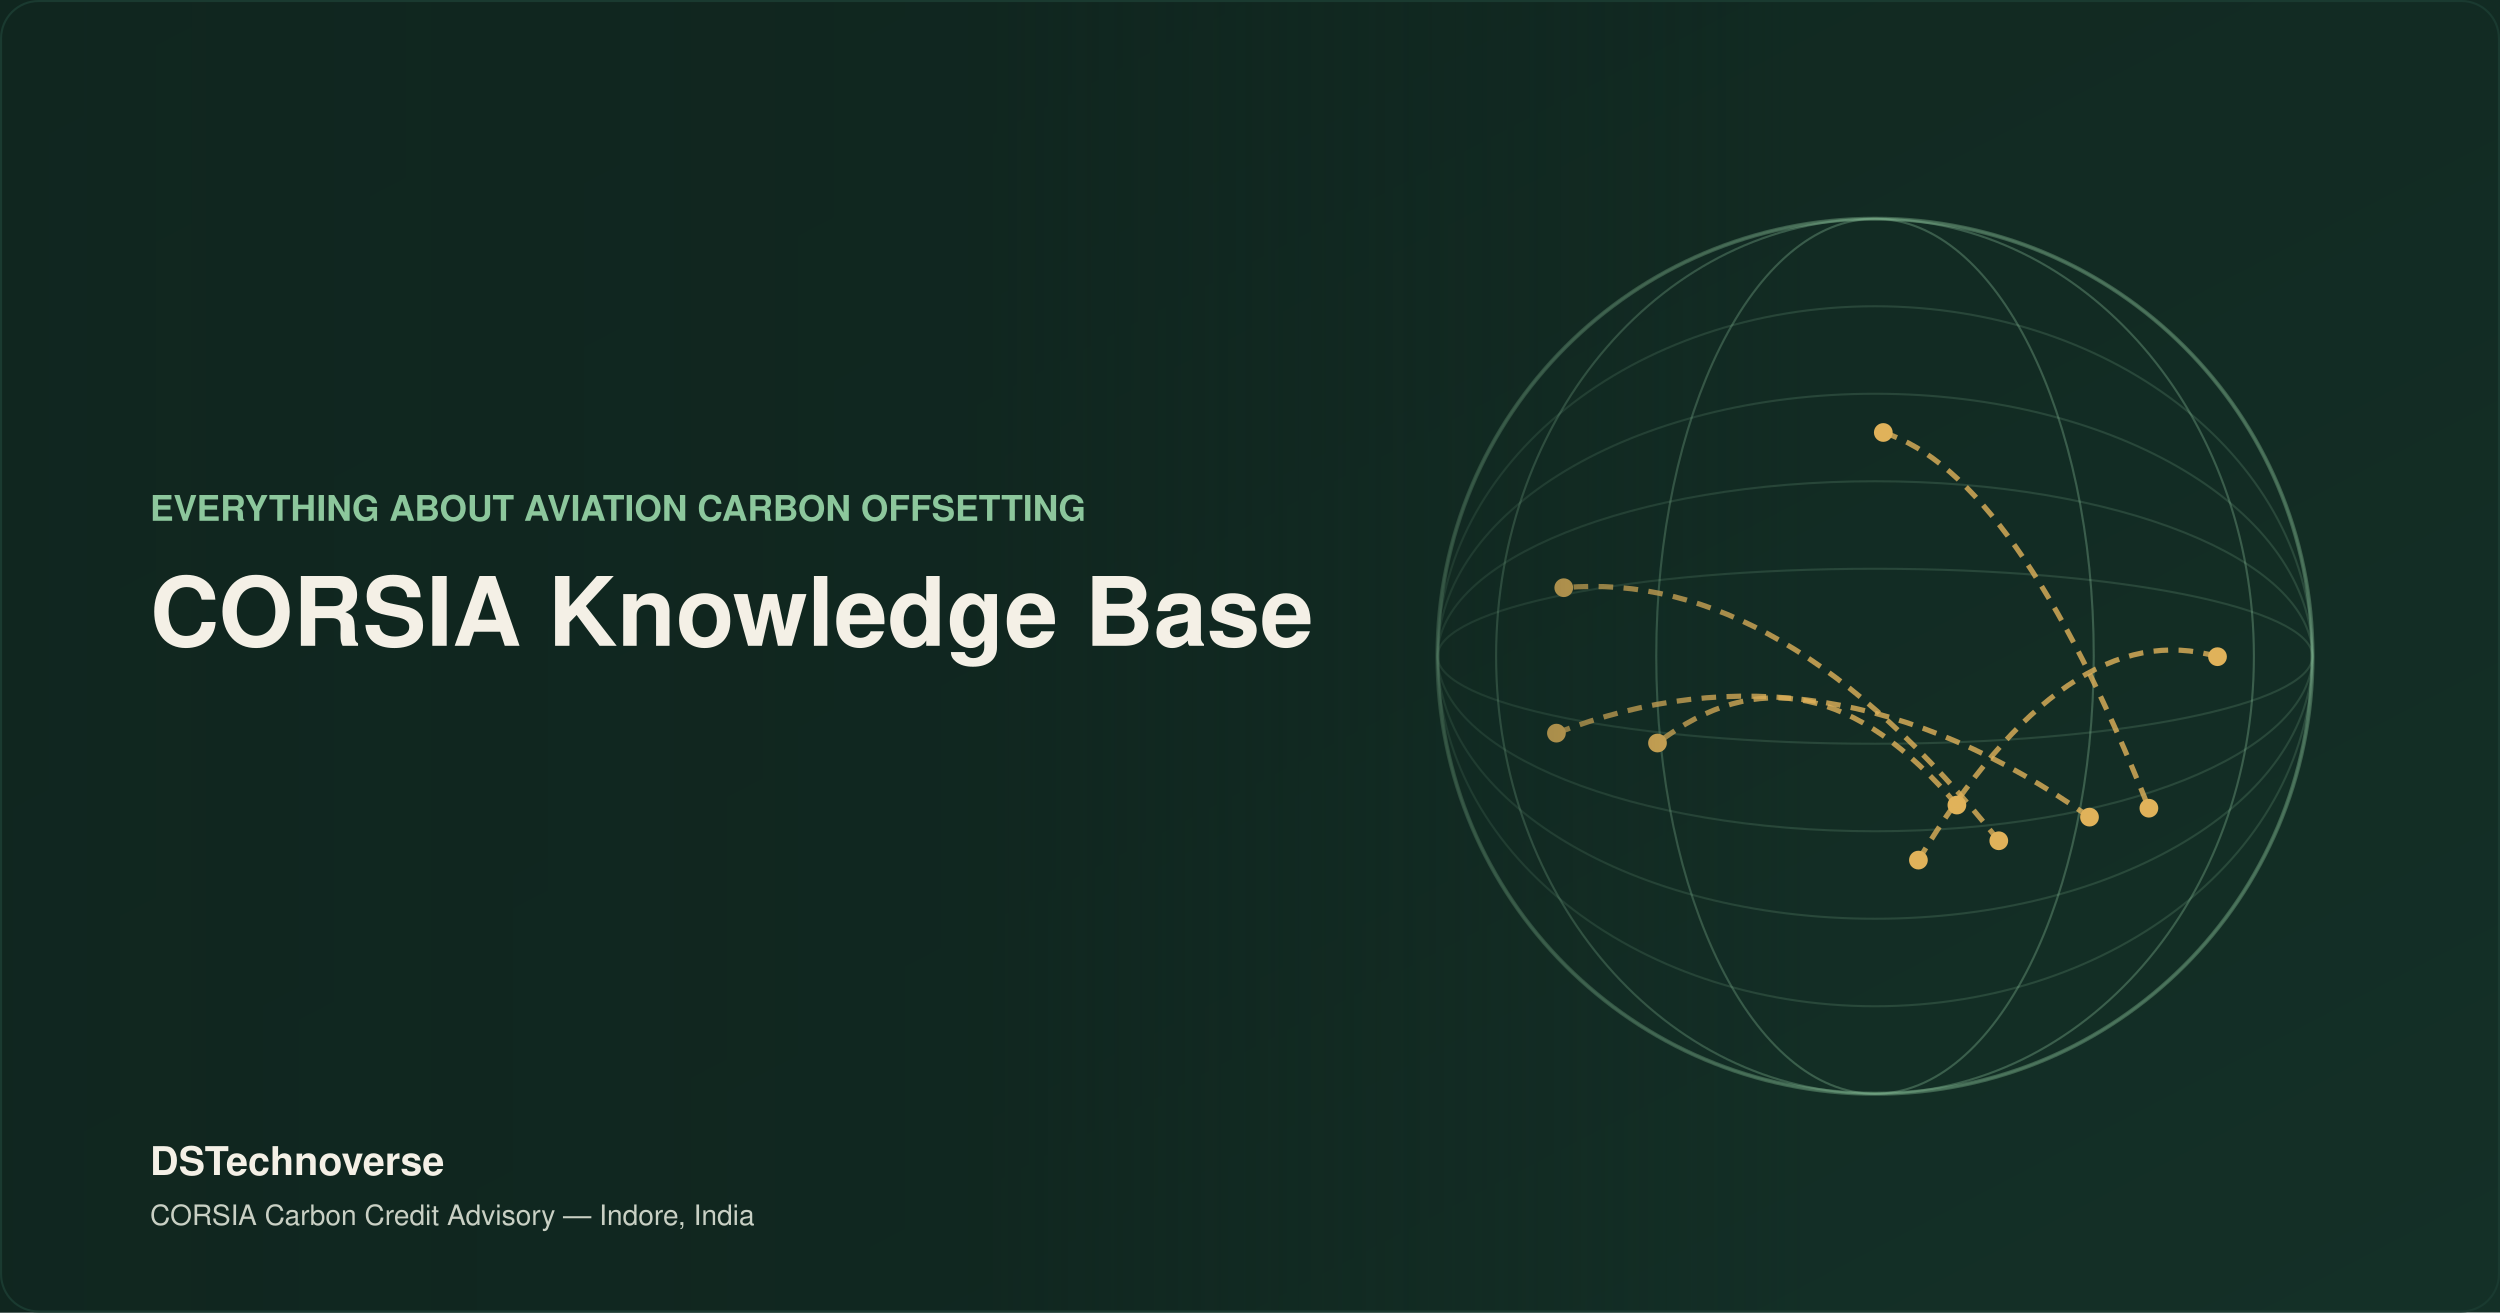
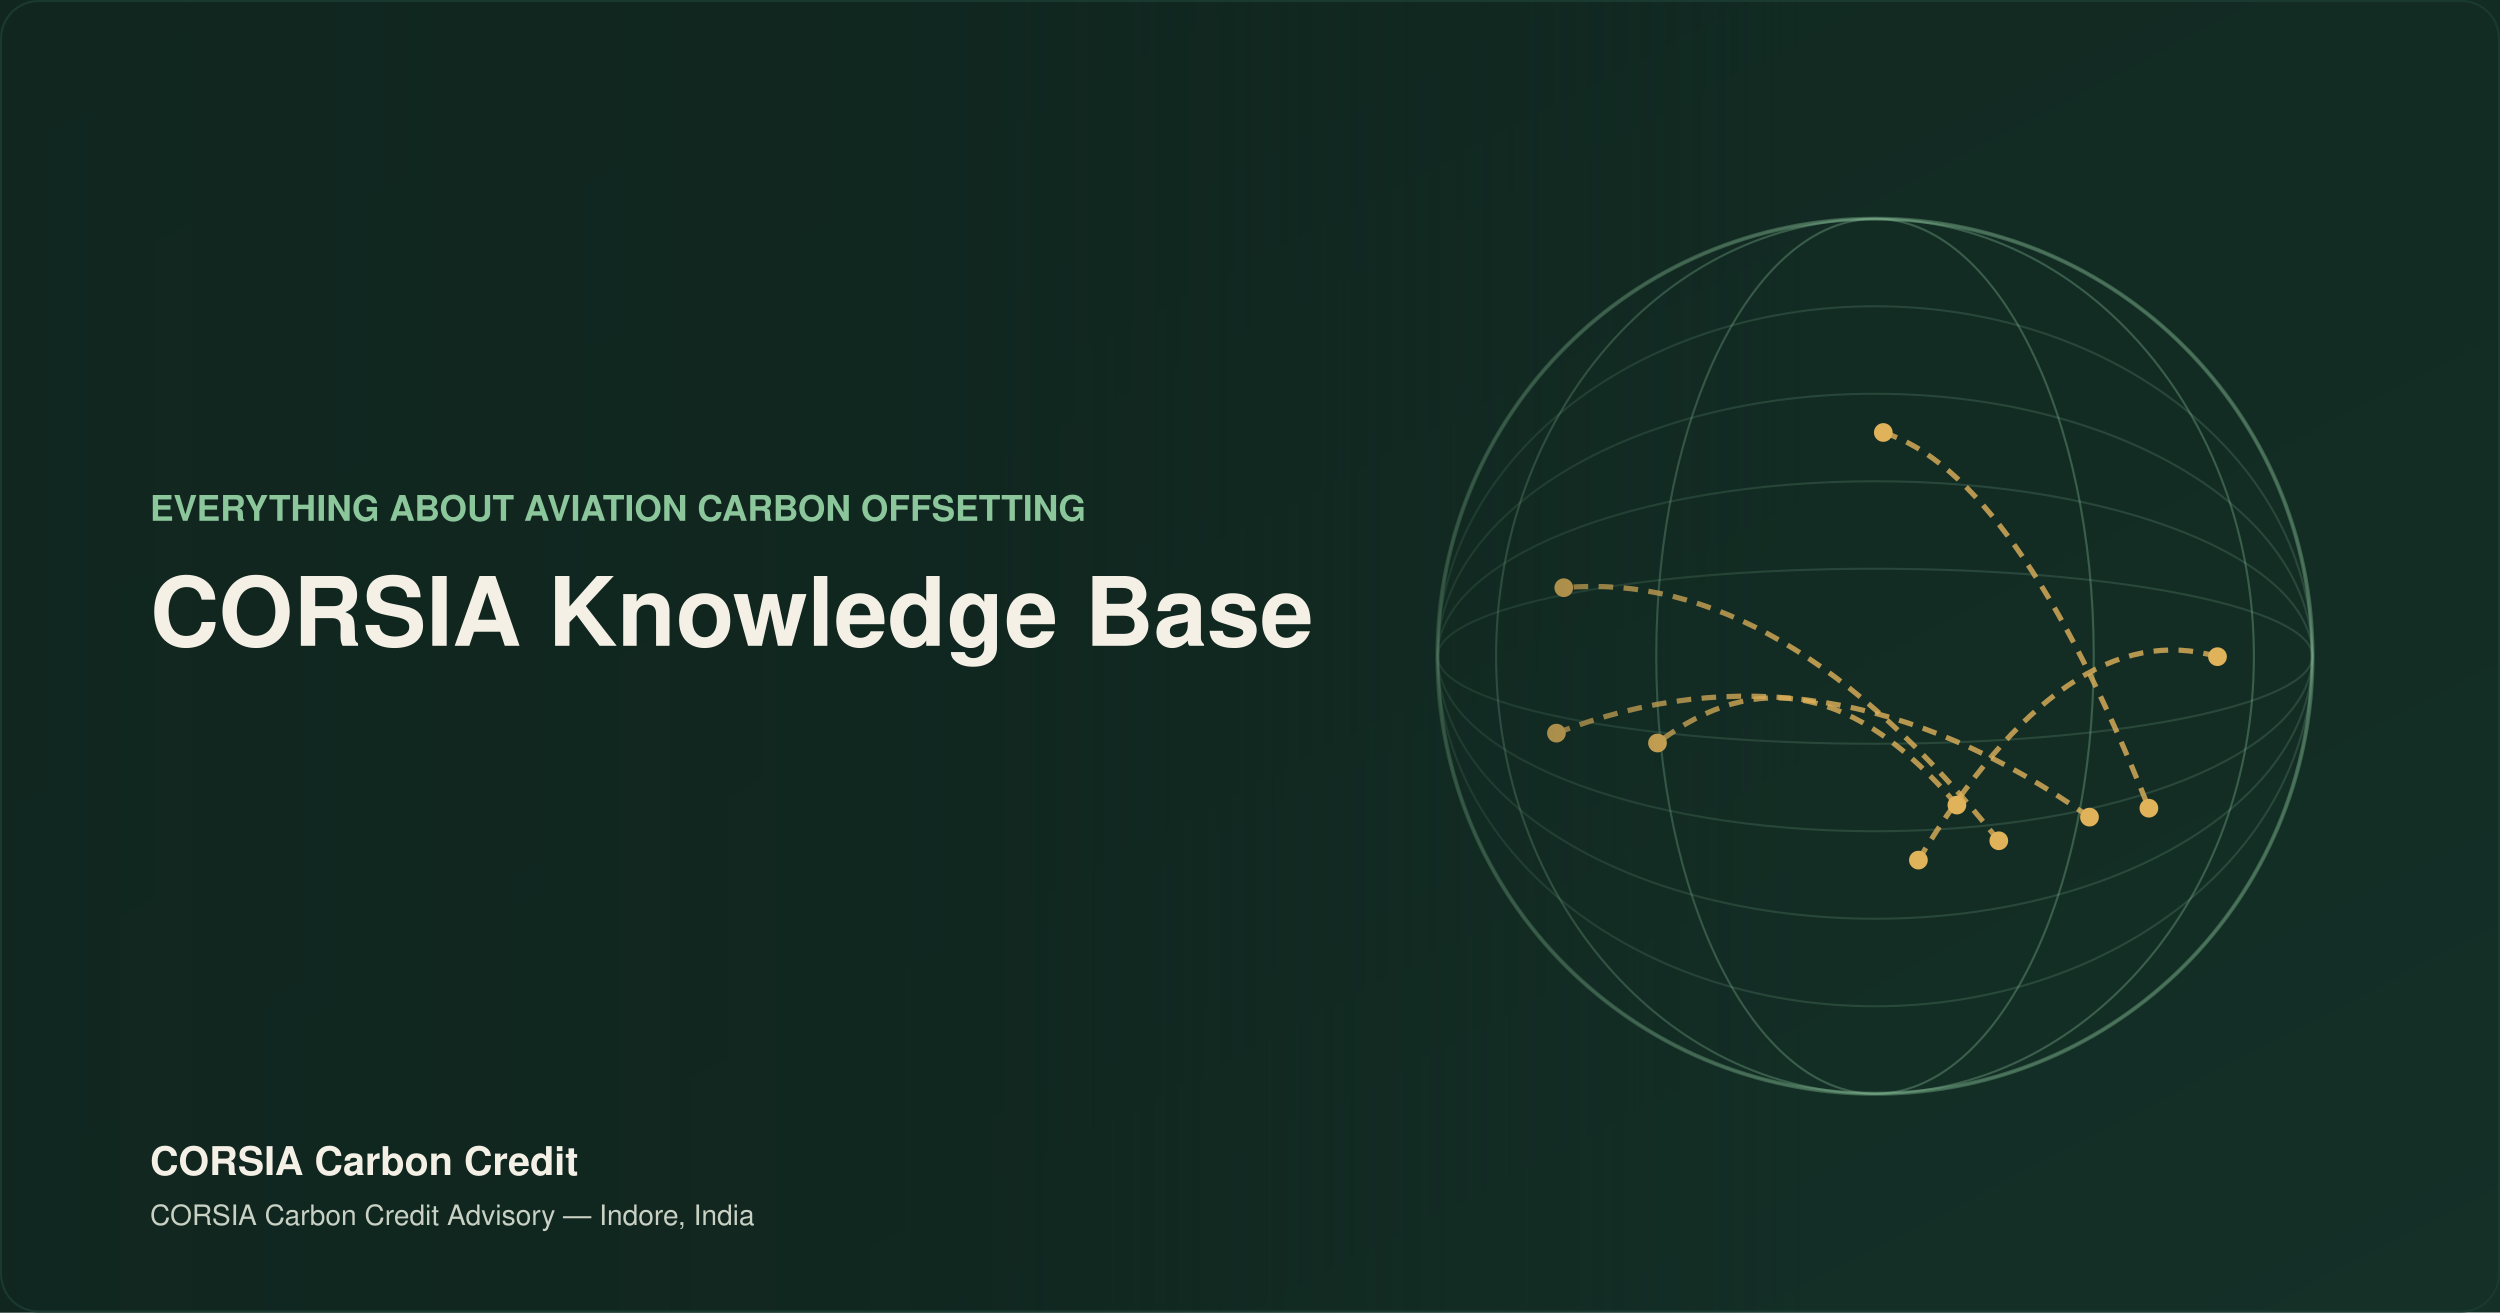
<svg xmlns="http://www.w3.org/2000/svg" viewBox="0 0 1200 630" width="1200" height="630" role="img" aria-label="CORSIA Knowledge Base">
  <defs>
    <linearGradient id="bgG" x1="0" y1="0" x2="1" y2="1">
      <stop offset="0%" stop-color="#10261f" />
      <stop offset="100%" stop-color="#143027" />
    </linearGradient>
    <filter id="soft" x="-30%" y="-30%" width="160%" height="160%">
      <feGaussianBlur stdDeviation="26" />
    </filter>
    <linearGradient id="scrim" x1="0" y1="0" x2="1" y2="0">
      <stop offset="0%" stop-color="#10261f" stop-opacity="0.93" />
      <stop offset="55%" stop-color="#10261f" stop-opacity="0.82" />
      <stop offset="100%" stop-color="#10261f" stop-opacity="0" />
    </linearGradient>
  </defs>
  <rect width="1200" height="630" fill="url(#bgG)" />
  <circle cx="900" cy="315" r="210" fill="none" stroke="#8cc79c" stroke-opacity="0.35" stroke-width="2" />
  <ellipse cx="900" cy="315" rx="210" ry="42" fill="none" stroke="#8cc79c" stroke-opacity="0.18" />
  <ellipse cx="900" cy="315" rx="210" ry="84" fill="none" stroke="#8cc79c" stroke-opacity="0.18" />
  <ellipse cx="900" cy="315" rx="210" ry="126" fill="none" stroke="#8cc79c" stroke-opacity="0.18" />
  <ellipse cx="900" cy="315" rx="210" ry="168" fill="none" stroke="#8cc79c" stroke-opacity="0.18" />
  <ellipse cx="900" cy="315" rx="210" ry="210" fill="none" stroke="#8cc79c" stroke-opacity="0.18" />
  <ellipse cx="900" cy="315" rx="181.87" ry="210" fill="none" stroke="#8cc79c" stroke-opacity="0.18" />
  <ellipse cx="900" cy="315" rx="105" ry="210" fill="none" stroke="#8cc79c" stroke-opacity="0.18" />
  <ellipse cx="900" cy="315" rx="0" ry="210" fill="none" stroke="#8cc79c" stroke-opacity="0.18" />
  <ellipse cx="900" cy="315" rx="105" ry="210" fill="none" stroke="#8cc79c" stroke-opacity="0.18" />
  <ellipse cx="900" cy="315" rx="181.87" ry="210" fill="none" stroke="#8cc79c" stroke-opacity="0.18" />
  <path d="M903.99,207.59 Q967.73,227.77 1031.47,387.94" fill="none" stroke="#e0b25a" stroke-width="2.5" opacity="0.8" stroke-dasharray="7 5" />
  <circle cx="903.99" cy="207.59" r="4.5" fill="#e0b25a" />
  <circle cx="1031.47" cy="387.94" r="4.5" fill="#e0b25a" />
  <path d="M939.31,386.43 Q867.46,301.54 795.6,356.65" fill="none" stroke="#e0b25a" stroke-width="2.5" opacity="0.8" stroke-dasharray="7 5" />
  <circle cx="939.31" cy="386.43" r="4.5" fill="#e0b25a" />
  <circle cx="795.6" cy="356.65" r="4.5" fill="#e0b25a" />
  <path d="M1002.96,392.22 Q875.03,302.07 747.09,351.91" fill="none" stroke="#e0b25a" stroke-width="2.5" opacity="0.8" stroke-dasharray="7 5" />
  <circle cx="1002.96" cy="392.22" r="4.5" fill="#e0b25a" />
  <circle cx="747.09" cy="351.91" r="4.5" fill="#e0b25a" />
  <path d="M1064.4,315.21 Q992.62,294.03 920.84,412.85" fill="none" stroke="#e0b25a" stroke-width="2.5" opacity="0.8" stroke-dasharray="7 5" />
  <circle cx="1064.4" cy="315.21" r="4.5" fill="#e0b25a" />
  <circle cx="920.84" cy="412.85" r="4.5" fill="#e0b25a" />
  <path d="M959.42,403.57 Q855.02,272.84 750.61,282.1" fill="none" stroke="#e0b25a" stroke-width="2.5" opacity="0.8" stroke-dasharray="7 5" />
  <circle cx="959.42" cy="403.57" r="4.5" fill="#e0b25a" />
  <circle cx="750.61" cy="282.1" r="4.5" fill="#e0b25a" />
  <rect x="0" y="0" width="864" height="630" fill="url(#scrim)" />
  <text x="72" y="250" fill="#8cc79c" font-size="17" font-weight="700" font-family="IBM Plex Sans, Segoe UI, Helvetica, Arial, sans-serif" text-anchor="start" opacity="1">EVERYTHING ABOUT AVIATION CARBON OFFSETTING</text>
  <text x="72" y="310" fill="#f4f0e6" font-size="46" font-weight="800" font-family="IBM Plex Sans, Segoe UI, Helvetica, Arial, sans-serif" text-anchor="start" opacity="1">CORSIA Knowledge Base</text>
-   <text x="72" y="564" fill="#f4f0e6" font-size="19" font-weight="700" font-family="IBM Plex Sans, Segoe UI, Helvetica, Arial, sans-serif" text-anchor="start" opacity="1">DSTechnoverse</text>
+   <text x="72" y="564" fill="#f4f0e6" font-size="19" font-weight="700" font-family="IBM Plex Sans, Segoe UI, Helvetica, Arial, sans-serif" text-anchor="start" opacity="1">CORSIA Carbon Credit</text>
  <text x="72" y="588" fill="#c9d0c4" font-size="13.5" font-weight="400" font-family="IBM Plex Sans, Segoe UI, Helvetica, Arial, sans-serif" text-anchor="start" opacity="1">CORSIA Carbon Credit Advisory — Indore, India</text>
  <rect x="0.5" y="0.5" width="1199" height="629" rx="18" fill="none" stroke="#1a3a30" />
</svg>
